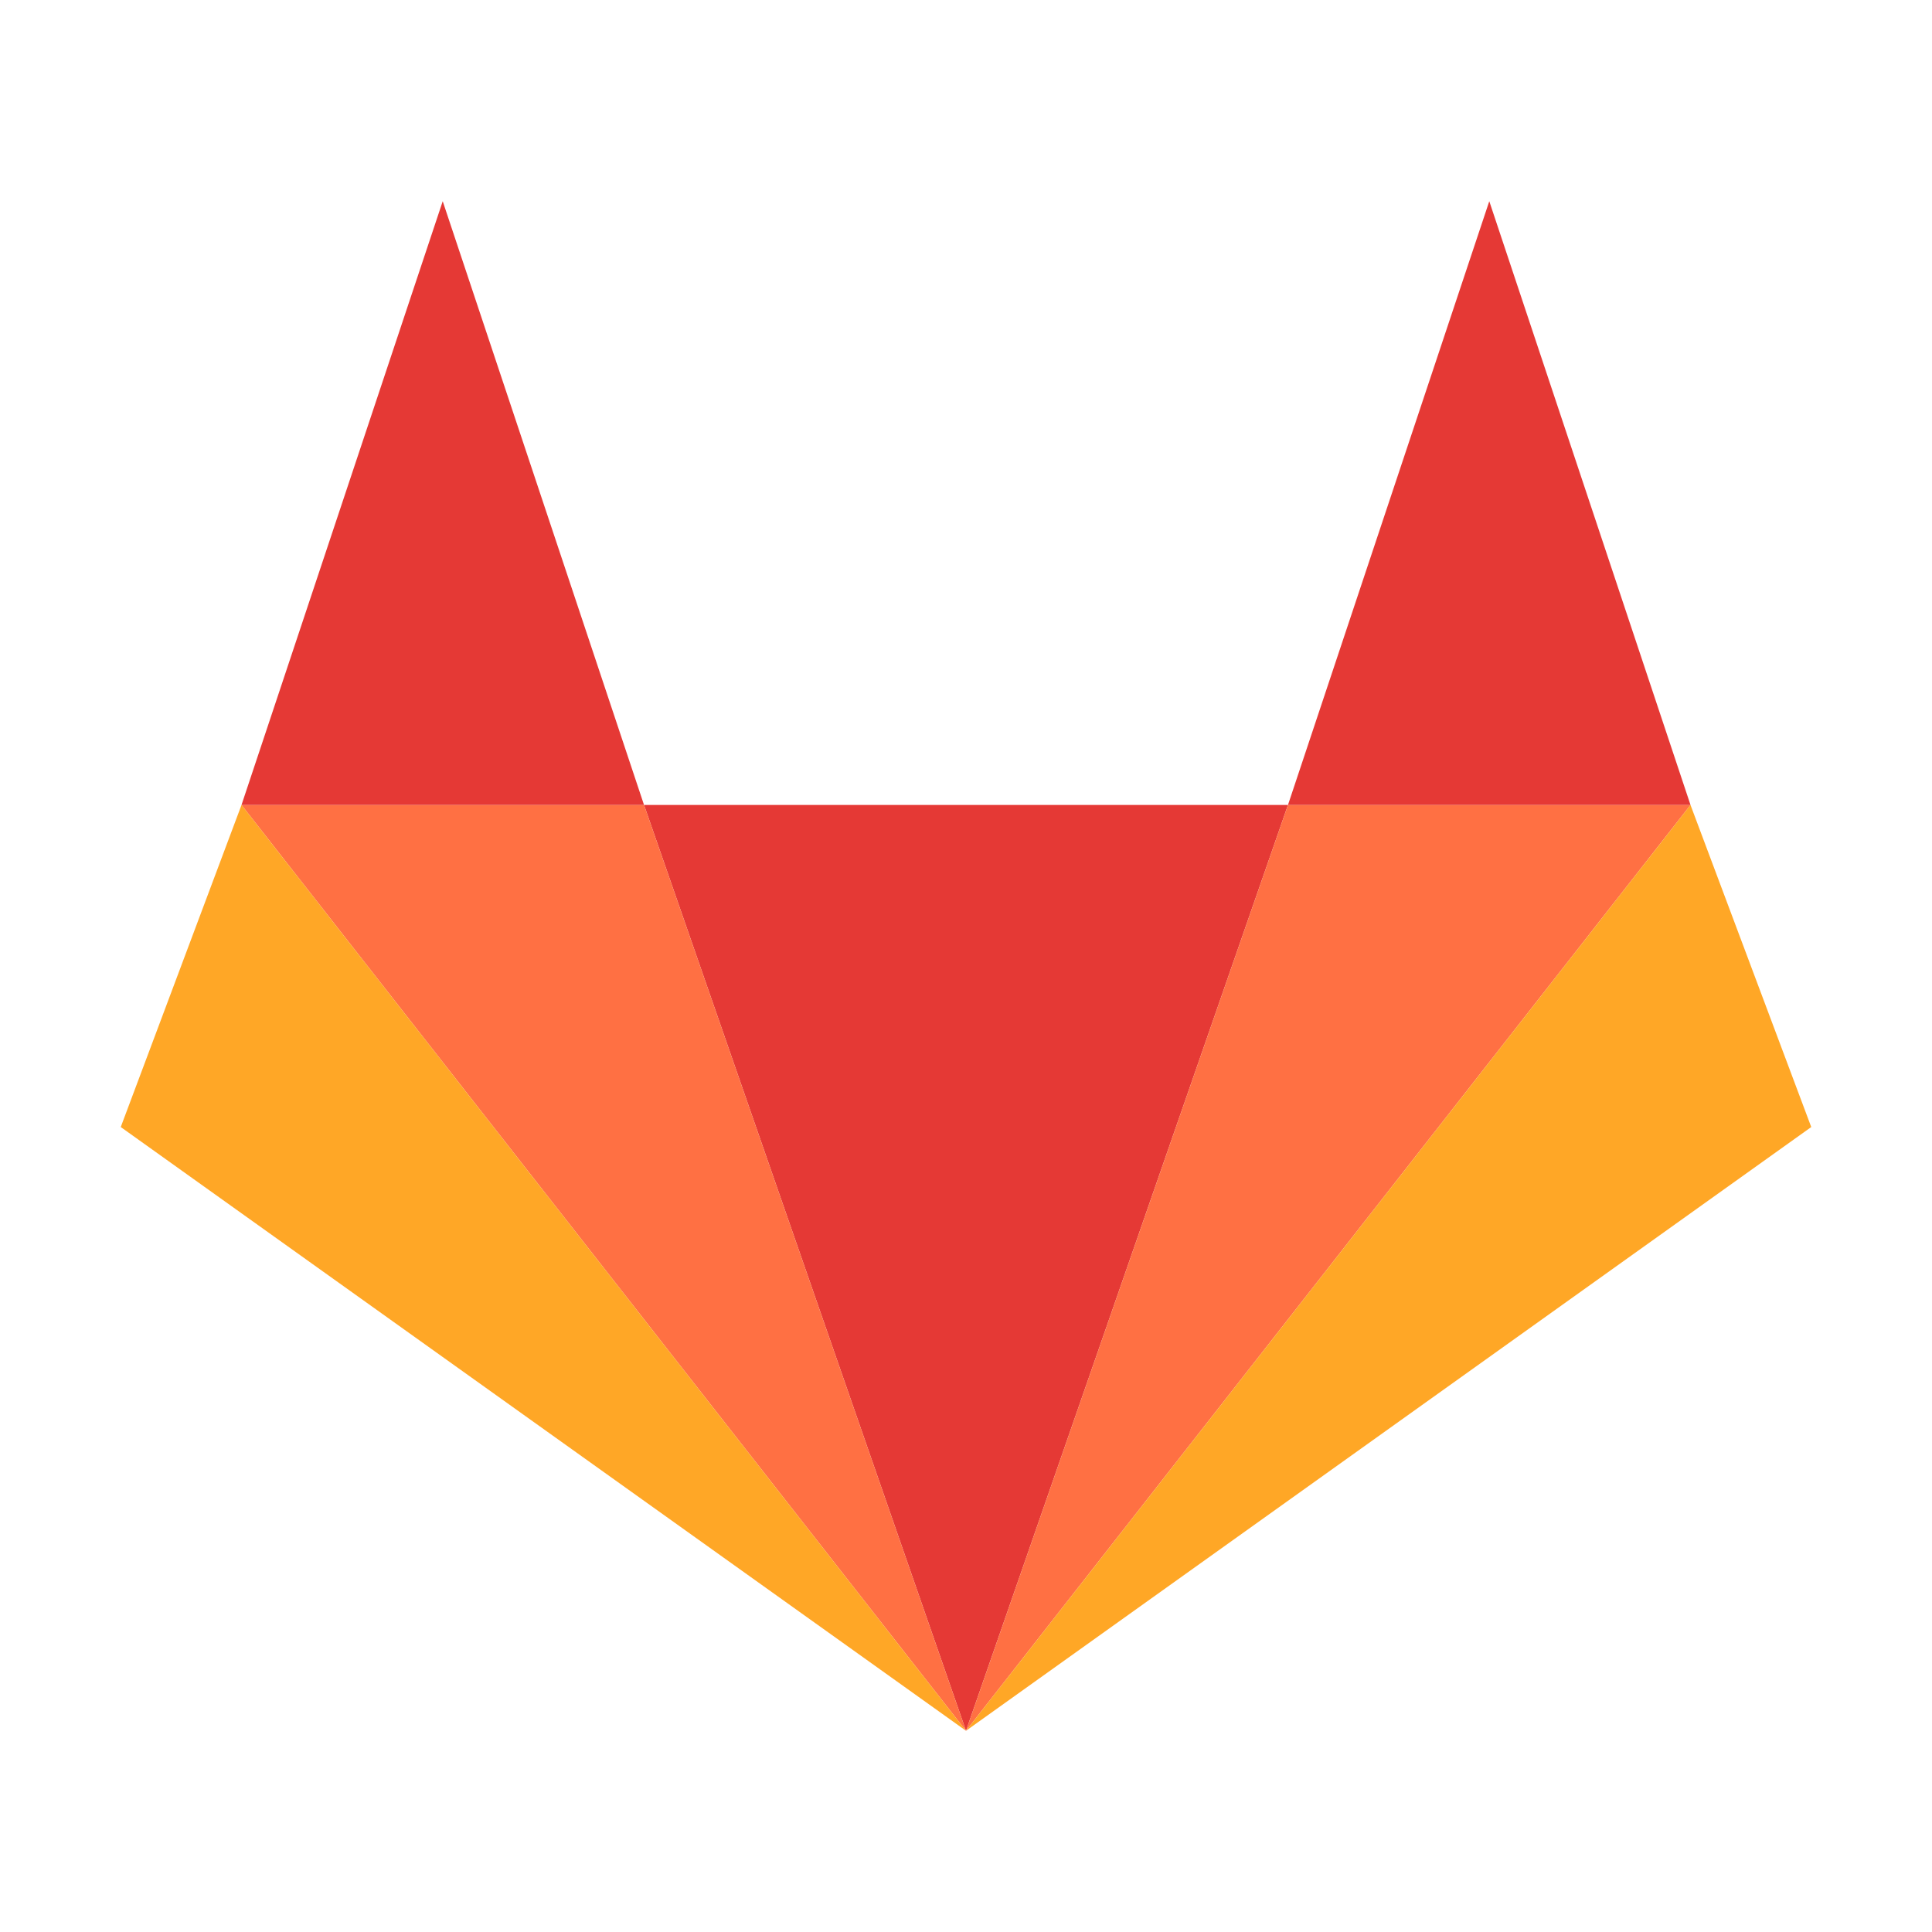
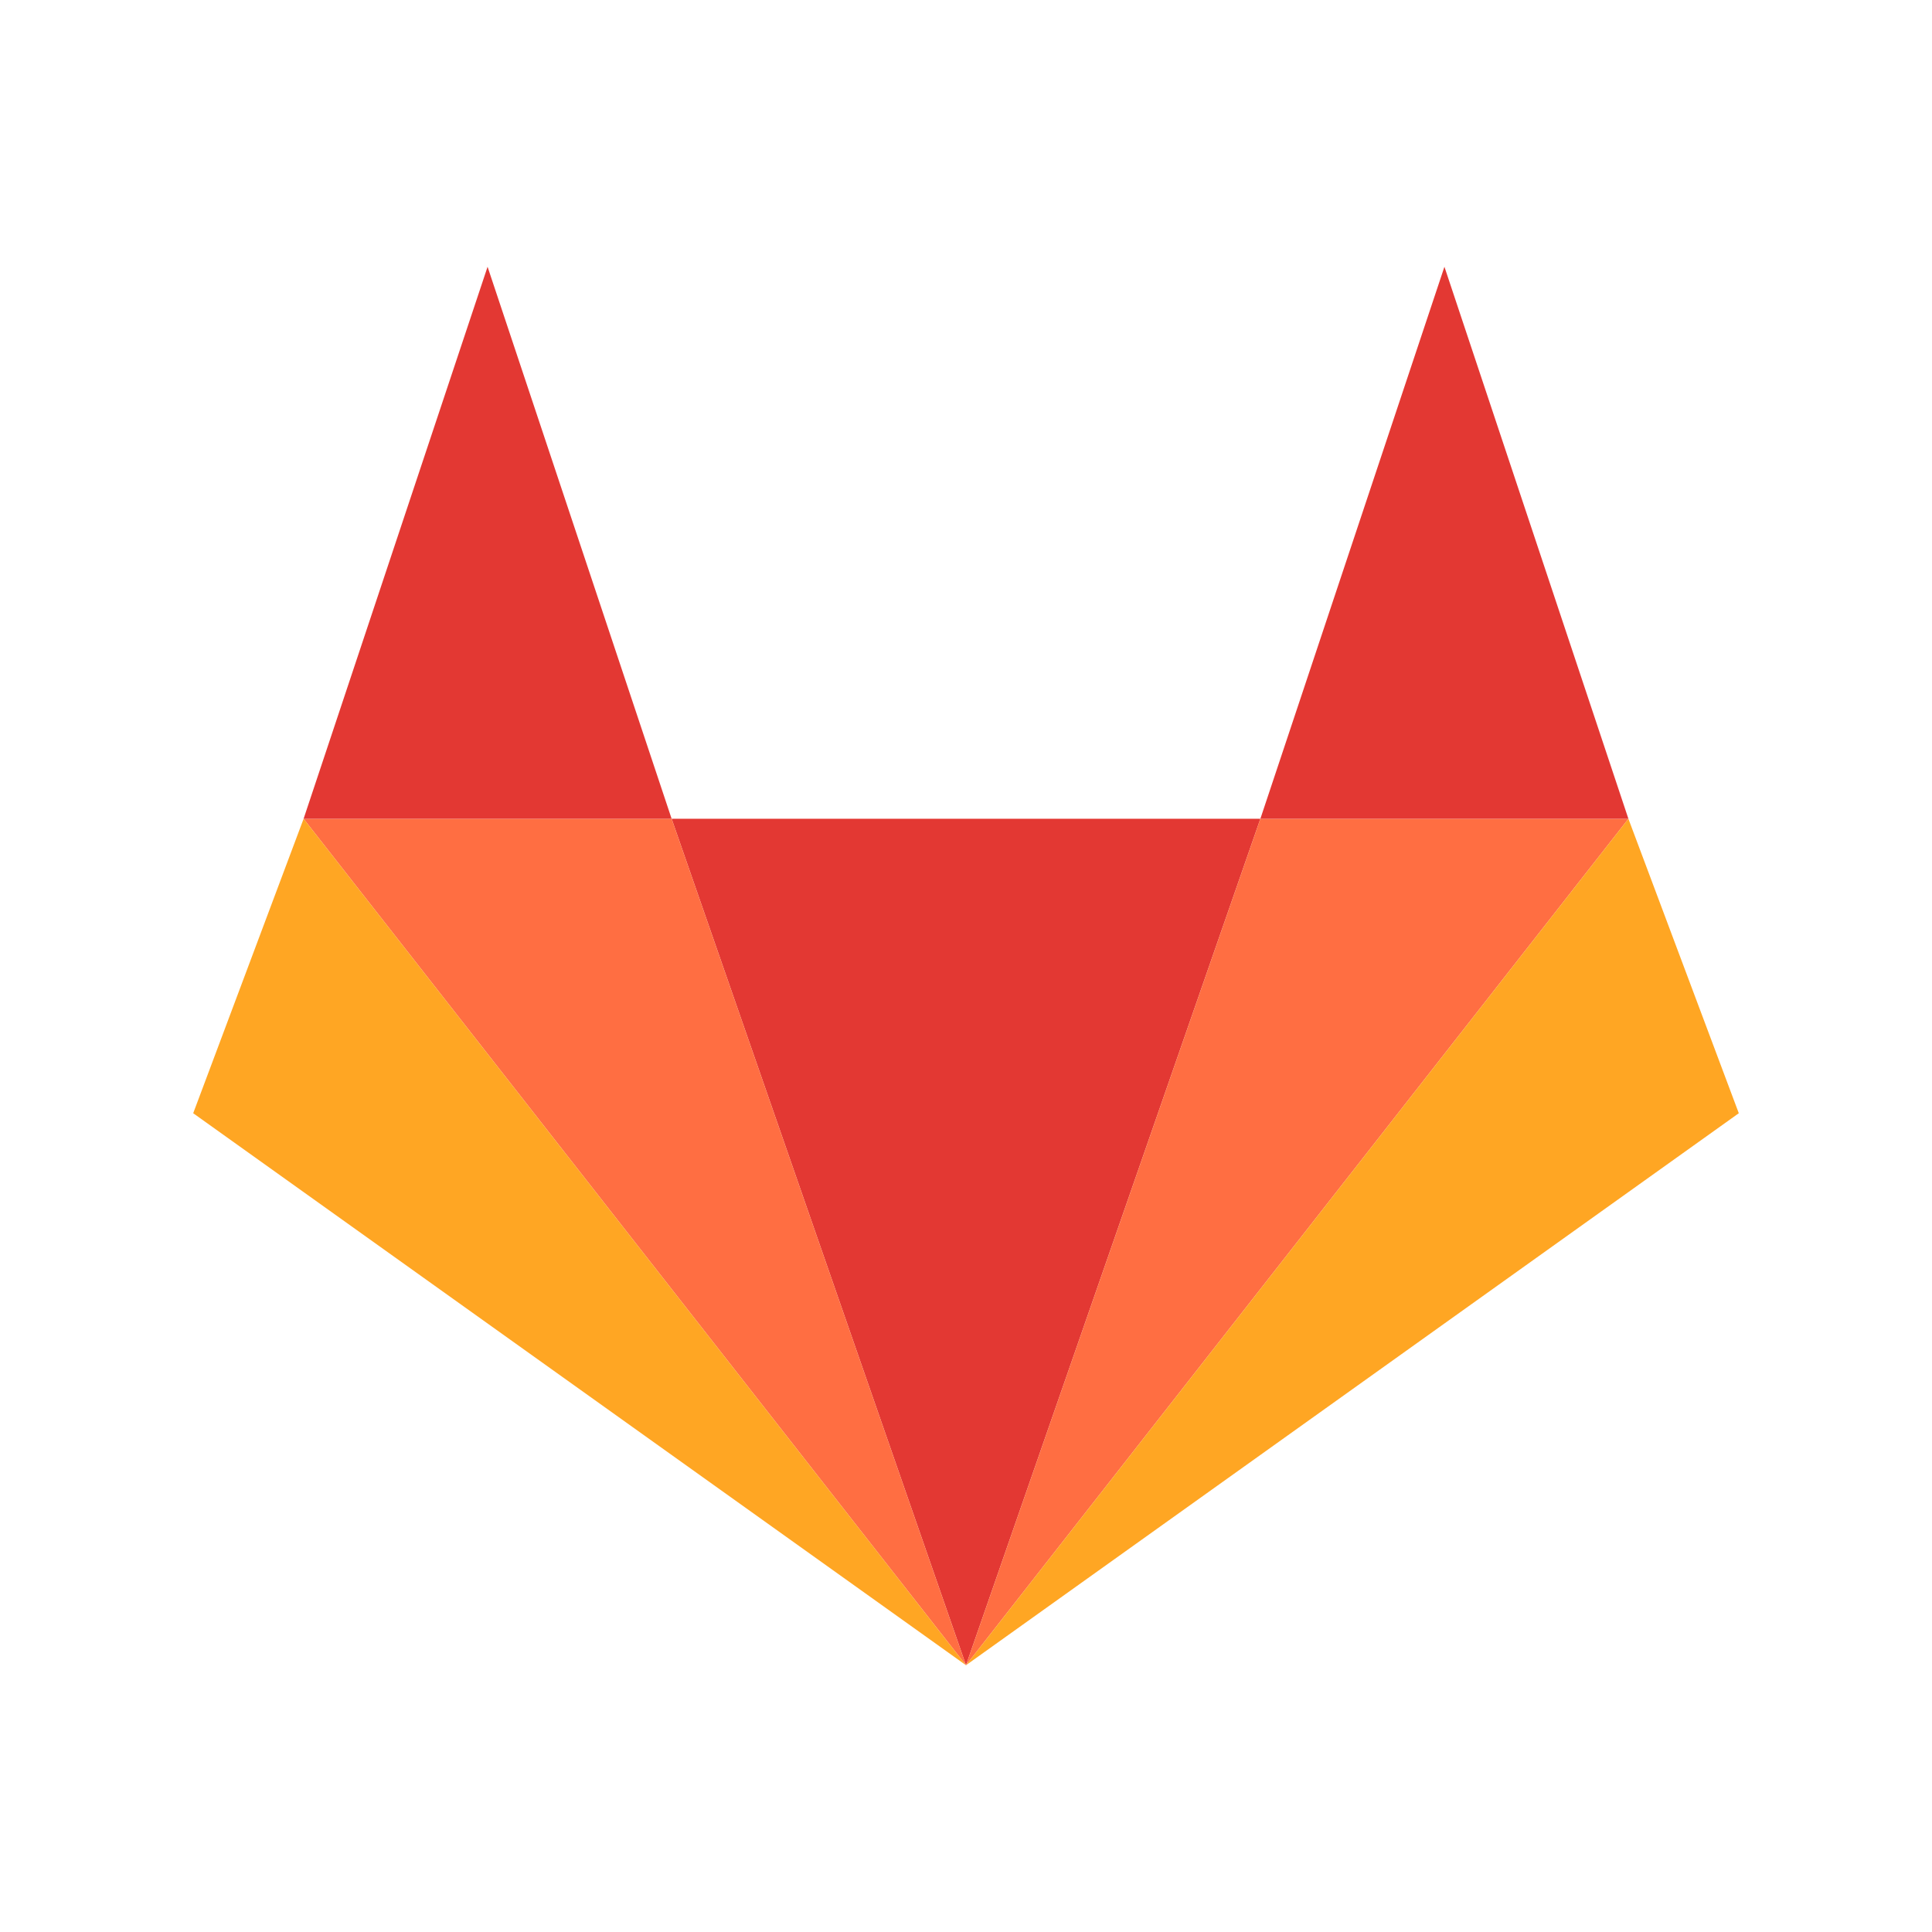
- <svg xmlns="http://www.w3.org/2000/svg" width="80pt" height="80pt" viewBox="0 0 80 80" version="1.1">
-   <g id="surface176929">
-     <path style=" stroke:none;fill-rule:nonzero;fill:rgb(89.804%,22.353%,20.784%);fill-opacity:1;" d="M 40 71.668 L 26.668 33.332 L 53.332 33.332 Z M 40 71.668 " />
-     <path style=" stroke:none;fill-rule:nonzero;fill:rgb(100%,43.922%,26.275%);fill-opacity:1;" d="M 40 71.668 L 70 33.332 L 53.332 33.332 Z M 40 71.668 " />
-     <path style=" stroke:none;fill-rule:nonzero;fill:rgb(89.804%,22.353%,20.784%);fill-opacity:1;" d="M 61.668 8.332 L 70 33.332 L 53.332 33.332 Z M 61.668 8.332 " />
-     <path style=" stroke:none;fill-rule:nonzero;fill:rgb(100%,65.49%,14.902%);fill-opacity:1;" d="M 40 71.668 L 70 33.332 L 75 46.668 Z M 40 71.668 " />
-     <path style=" stroke:none;fill-rule:nonzero;fill:rgb(100%,43.922%,26.275%);fill-opacity:1;" d="M 40 71.668 L 10 33.332 L 26.668 33.332 Z M 40 71.668 " />
-     <path style=" stroke:none;fill-rule:nonzero;fill:rgb(89.804%,22.353%,20.784%);fill-opacity:1;" d="M 18.332 8.332 L 10 33.332 L 26.668 33.332 Z M 18.332 8.332 " />
-     <path style=" stroke:none;fill-rule:nonzero;fill:rgb(100%,65.49%,14.902%);fill-opacity:1;" d="M 40 71.668 L 10 33.332 L 5 46.668 Z M 40 71.668 " />
+ <svg xmlns="http://www.w3.org/2000/svg" width="100pt" height="100pt" viewBox="0 0 100 100" version="1.1" id="svg17">
+   <defs id="defs21" />
+   <g id="surface176929" transform="matrix(1.142857,0,0,1.142857,4.285716,4.285716)">
+     <path style="fill:#e33833;fill-opacity:1;fill-rule:nonzero;stroke:none" d="M 40,71.668 26.668,33.332 h 26.664 z m 0,0" id="path2" />
+     <path style="fill:#ff6e42;fill-opacity:1;fill-rule:nonzero;stroke:none" d="M 40,71.668 70,33.332 H 53.332 Z m 0,0" id="path4" />
+     <path style="fill:#e33833;fill-opacity:1;fill-rule:nonzero;stroke:none" d="m 61.668,8.332 8.332,25 H 53.332 Z m 0,0" id="path6" />
+     <path style="fill:#ffa623;fill-opacity:1;fill-rule:nonzero;stroke:none" d="m 40,71.668 30,-38.336 5,13.336 z m 0,0" id="path8" />
+     <path style="fill:#ff6e42;fill-opacity:1;fill-rule:nonzero;stroke:none" d="M 40,71.668 10,33.332 h 16.668 z m 0,0" id="path10" />
+     <path style="fill:#e33833;fill-opacity:1;fill-rule:nonzero;stroke:none" d="m 18.332,8.332 -8.332,25 h 16.668 z m 0,0" id="path12" />
+     <path style="fill:#ffa623;fill-opacity:1;fill-rule:nonzero;stroke:none" d="M 40,71.668 10,33.332 5,46.668 Z m 0,0" id="path14" />
  </g>
</svg>
